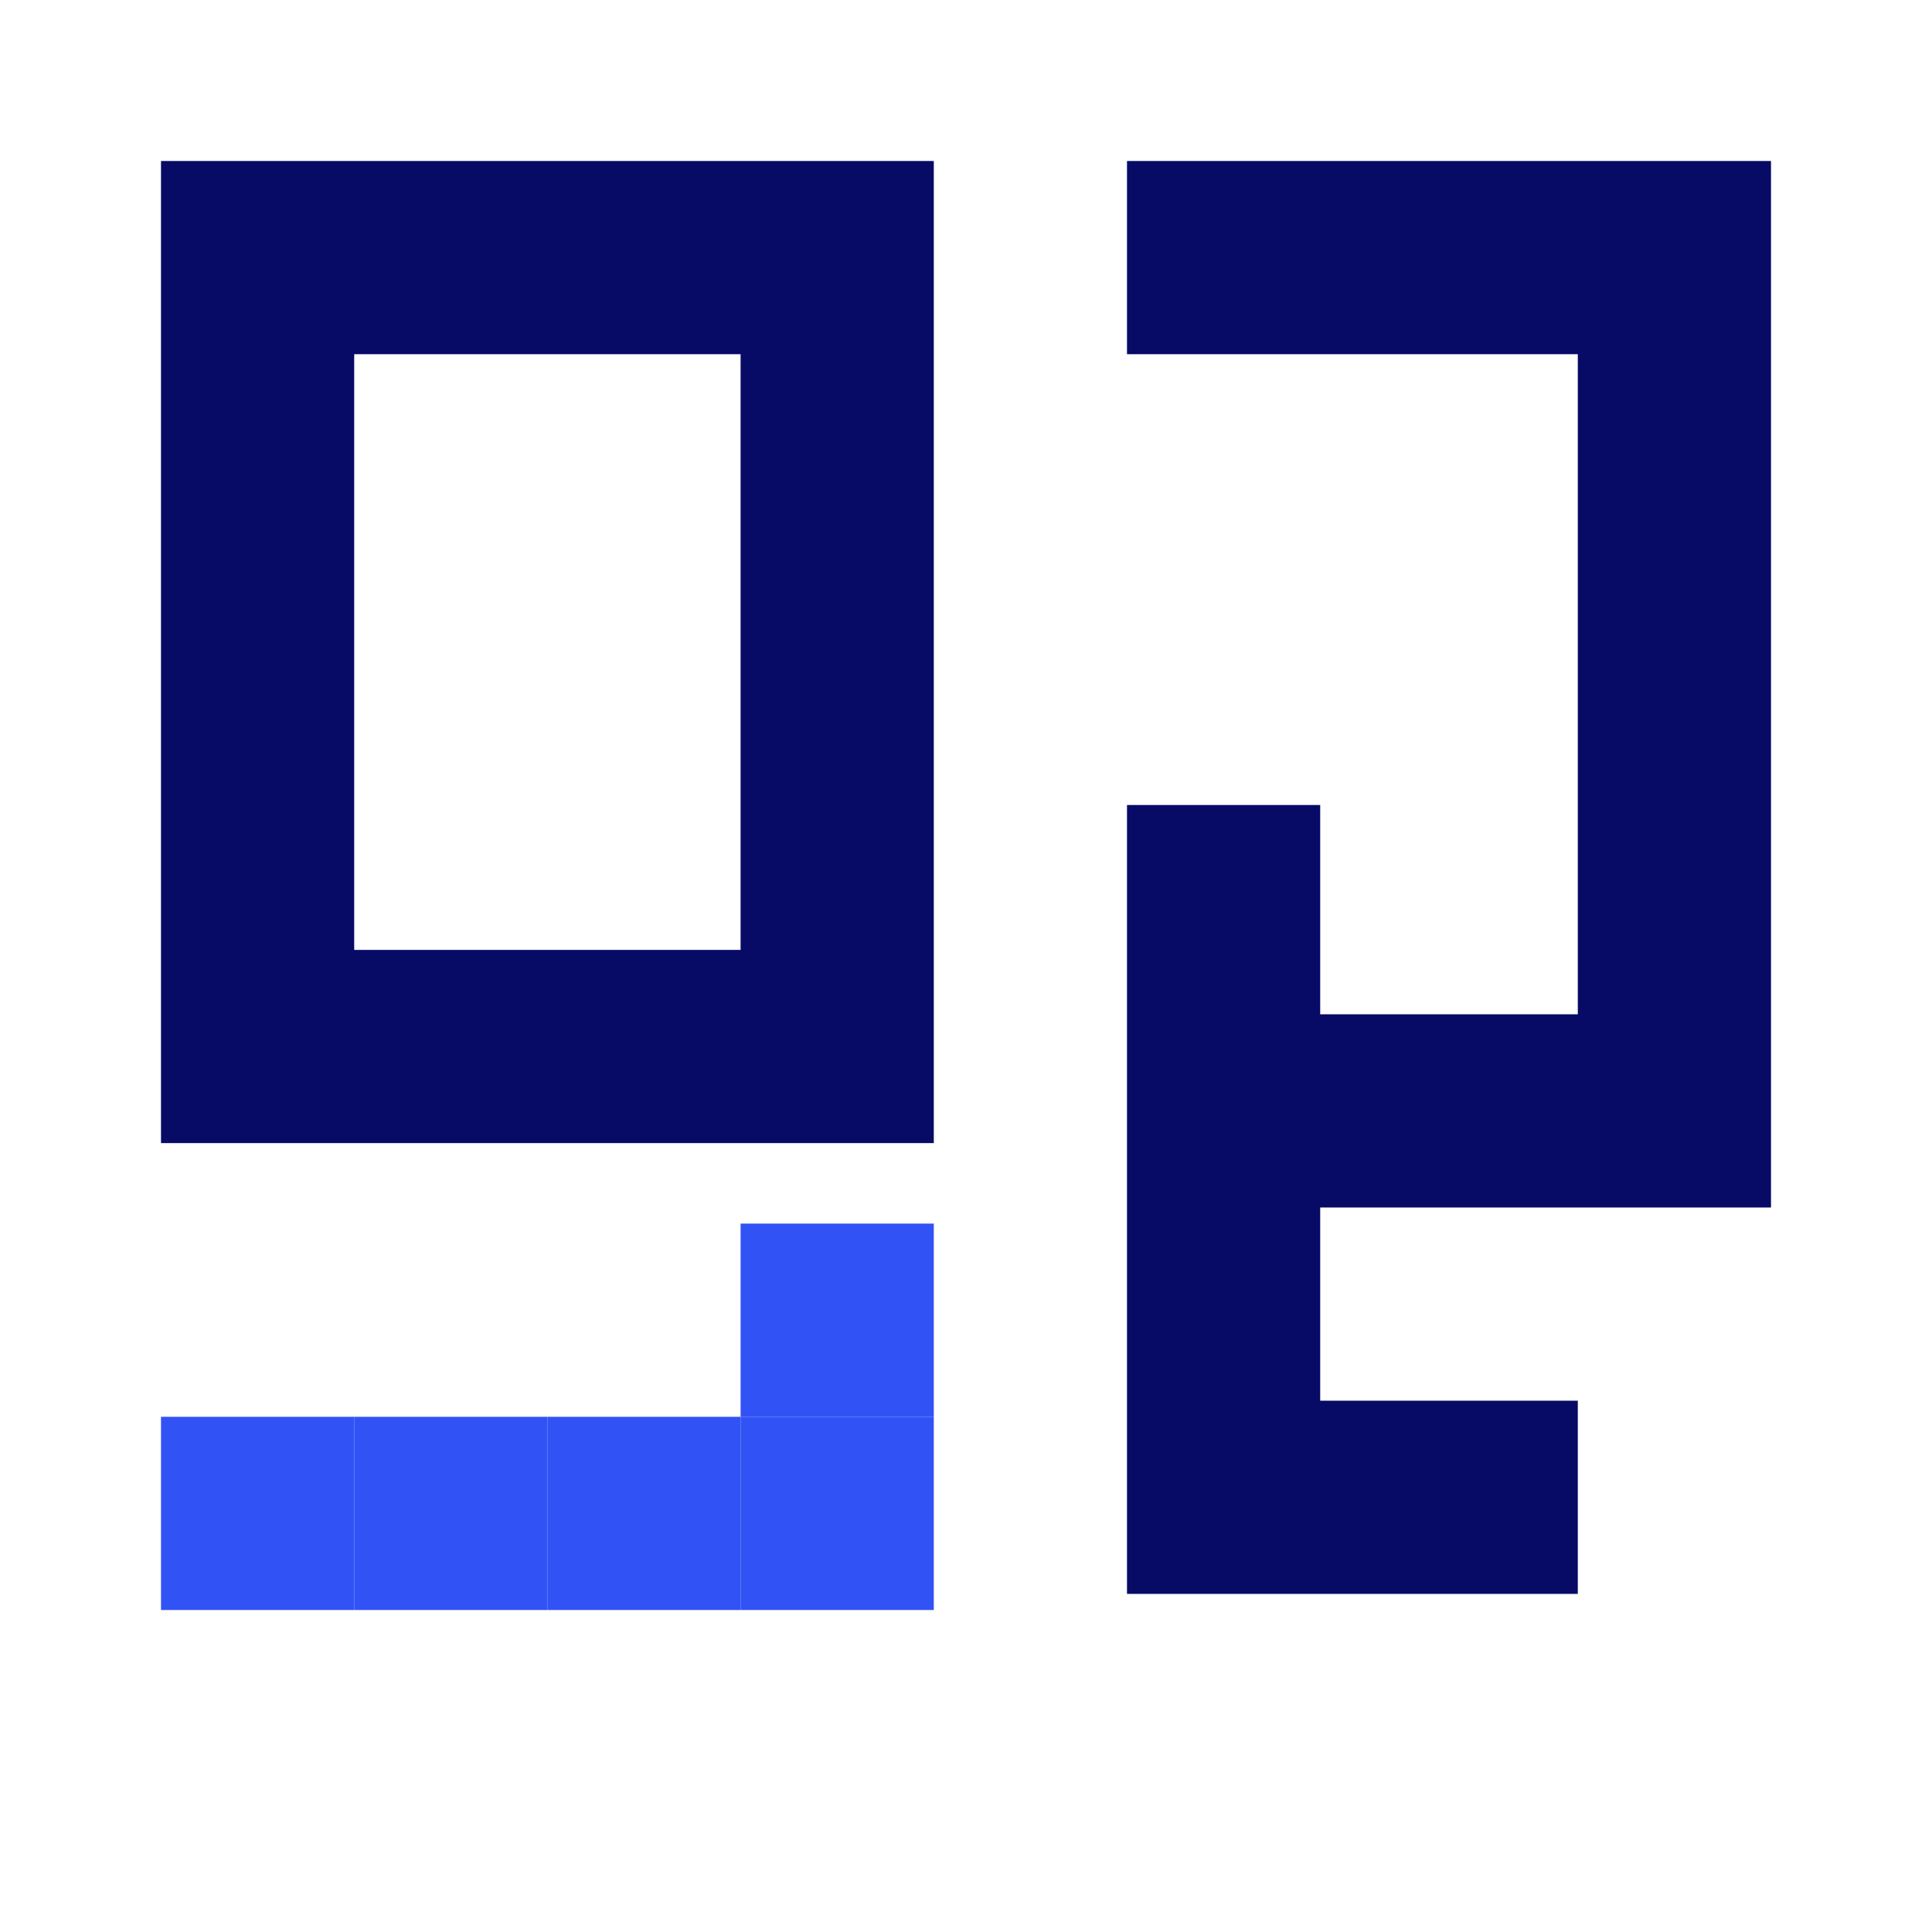
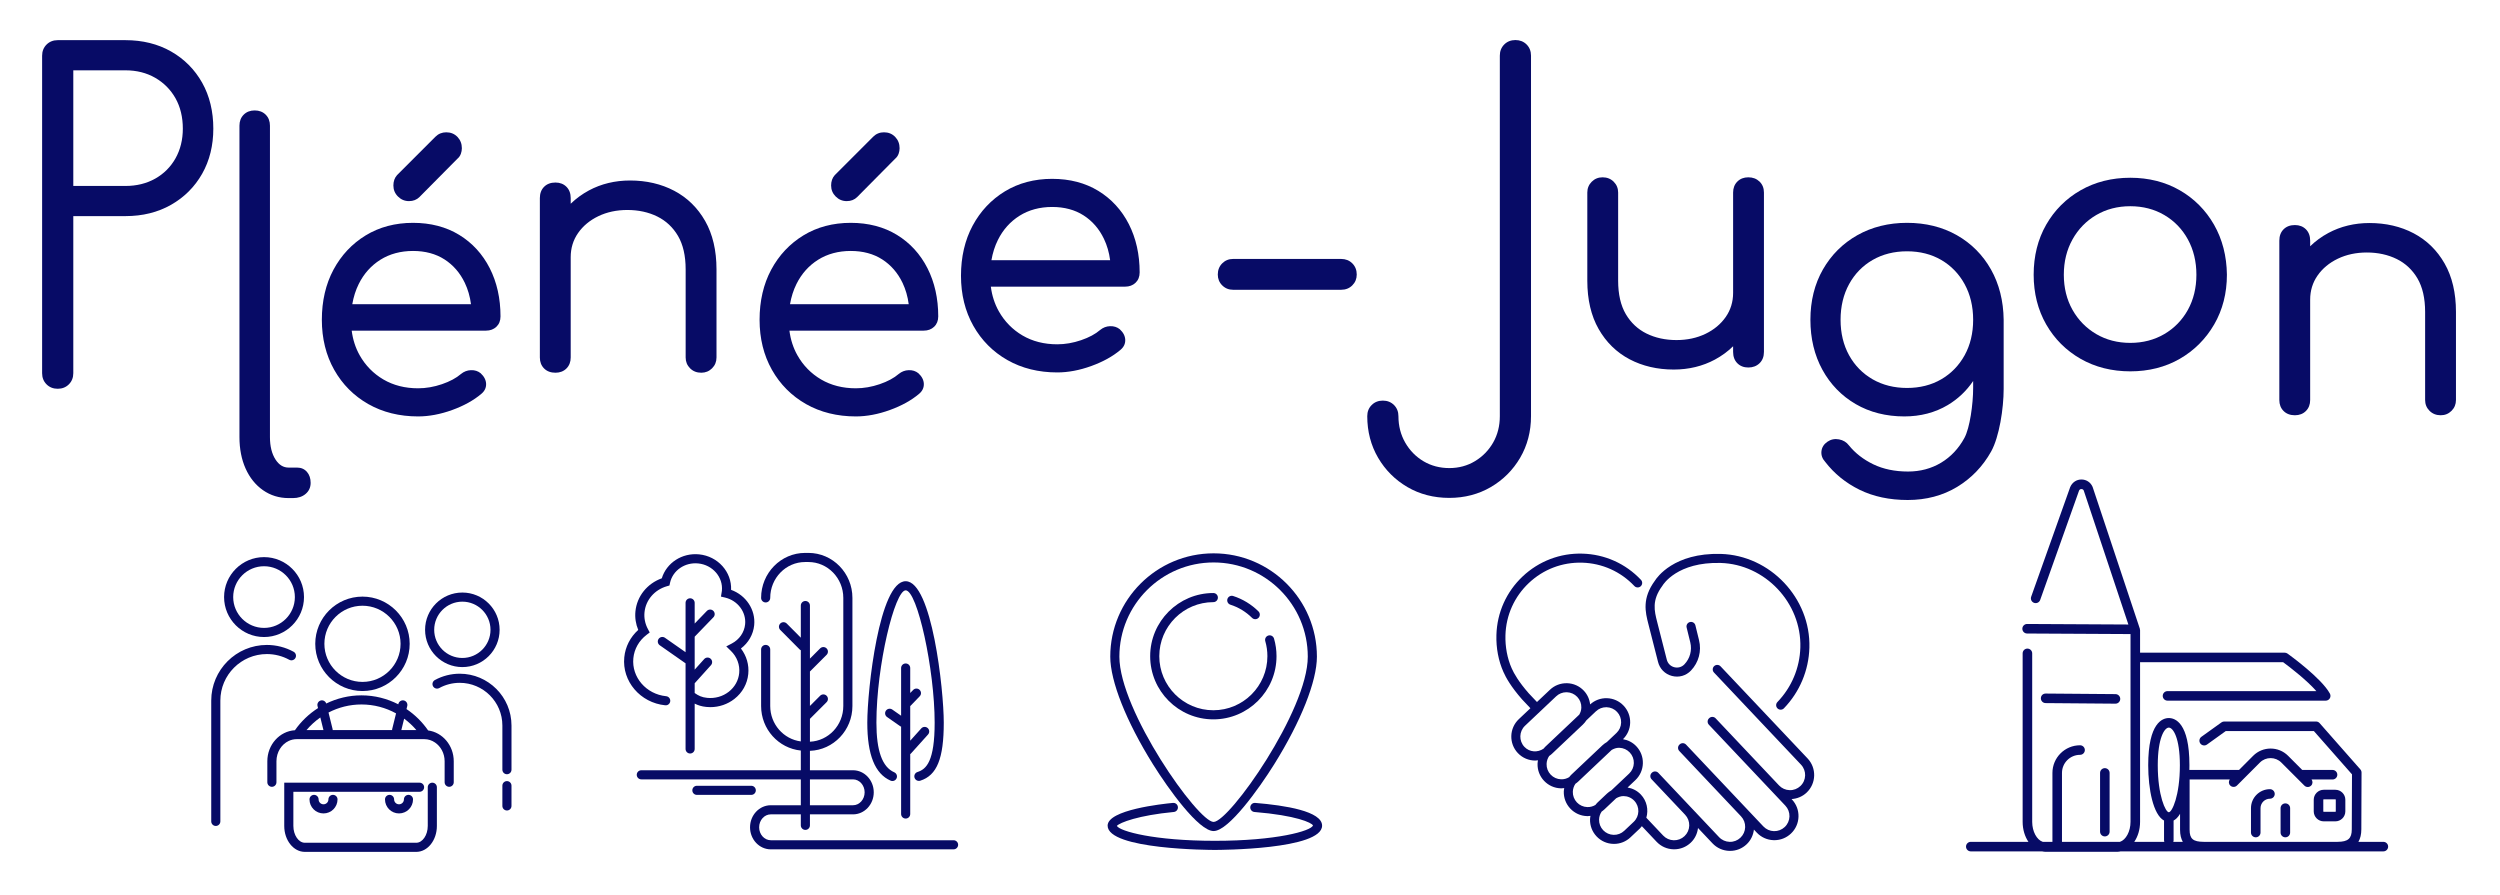
- <svg xmlns="http://www.w3.org/2000/svg" viewBox="0 0 120 120">
-   <g fill="#070B66">
-     <path d="M10 10h48v12H10zM10 22h12v49H10zM22 59h36v12H22zM46 22h12v37H46z" />
-     <path d="M70 10h40v12H70zM98 22h12v53H98zM70 63h28v12H70zM70 50h12v13H70zM70 75h12v24H70zM82 87h16v12H82z" />
-   </g>
-   <g fill="#3152F4">
-     <rect x="10" y="88" width="12" height="12" />
-     <rect x="22" y="88" width="12" height="12" />
-     <rect x="34" y="88" width="12" height="12" />
-     <rect x="46" y="88" width="12" height="12" />
-     <rect x="46" y="76" width="12" height="12" />
+ <svg xmlns="http://www.w3.org/2000/svg" version="1.1" viewBox="19 20 246 88" role="img" aria-label="Logo Plénée-Jugon">
+   <defs>
+     <clipPath id="clip_1">
+       <path transform="matrix(1,0,0,-1,0,127.559)" d="M0 127.559H283.465V0H0Z" />
+     </clipPath>
+   </defs>
+   <g clip-path="url(#clip_1)" fill="#070B66">
+     <path transform="matrix(1 0 0 -1 93.3734 97.7694)" d="M0 0C0 .248-.201 .449-.449 .449H-5.8C-6.048 .449-6.248 .248-6.248 0-6.248-.248-6.048-.448-5.8-.448H-.449C-.201-.448 0-.248 0 0" />
+     <path transform="matrix(1 0 0 -1 108.118 100.547)" d="m0 0c0.248 0 0.448 0.201 0.448 0.448v5.899c0.02 0.016 0.044 0.024 0.061 0.044l1.693 1.881c0.165 0.184 0.151 0.468-0.033 0.633-0.184 0.166-0.468 0.151-0.634-0.033l-1.087-1.208v3.401l0.934 0.967c0.172 0.178 0.167 0.462-0.011 0.634-0.177 0.172-0.462 0.168-0.634-0.011l-0.289-0.298v2.457c0 0.248-0.2 0.449-0.448 0.449s-0.449-0.201-0.449-0.449v-4.695l-0.869 0.609c-0.204 0.142-0.483 0.092-0.625-0.111s-0.092-0.482 0.11-0.624l1.311-0.917c0.022-0.016 0.049-0.012 0.073-0.023v-8.605c0-0.247 0.201-0.448 0.449-0.448" />
+     <path transform="matrix(1,0,0,-1,84.9523,88.9987)" d="m0 0c0.025 0.247-0.155 0.466-0.402 0.491-1.966 0.197-3.415 1.874-3.229 3.74 0.091 0.912 0.556 1.73 1.308 2.303l0.303 0.232-0.18 0.337c-0.275 0.513-0.39 1.084-0.333 1.649 0.12 1.203 0.982 2.208 2.198 2.56l0.256 0.074 0.057 0.261c0.268 1.22 1.456 2.04 2.774 1.91 1.419-0.142 2.464-1.35 2.33-2.694-4e-3 -0.035-0.01-0.069-0.016-0.103l-0.077-0.466 0.407-0.096c1.245-0.294 2.092-1.425 1.972-2.629-0.08-0.796-0.568-1.502-1.306-1.889l-0.55-0.288 0.447-0.432c0.606-0.585 0.907-1.386 0.826-2.196-0.073-0.723-0.437-1.375-1.027-1.835-0.596-0.464-1.35-0.676-2.12-0.601-0.537 0.054-0.856 0.212-1.234 0.478v0.959l1.604 1.782c0.165 0.184 0.15 0.468-0.034 0.633-0.184 0.166-0.467 0.151-0.633-0.033l-0.937-1.041v3.243l1.844 1.91c0.172 0.178 0.167 0.462-0.011 0.634-0.177 0.172-0.462 0.167-0.634-0.011l-1.199-1.241v2.037c0 0.248-0.2 0.449-0.448 0.449s-0.449-0.201-0.449-0.449v-4.855l-2.027 1.418c-0.204 0.142-0.483 0.093-0.625-0.11s-0.092-0.483 0.11-0.625l2.542-1.778v-8.427c0-0.248 0.201-0.448 0.449-0.448s0.448 0.2 0.448 0.448v4.463c0.323-0.163 0.679-0.282 1.144-0.328 0.134-0.014 0.267-0.02 0.399-0.02 0.861 0 1.688 0.28 2.363 0.806 0.785 0.612 1.271 1.483 1.367 2.453 0.091 0.901-0.17 1.791-0.722 2.512 0.737 0.555 1.214 1.38 1.305 2.293 0.152 1.521-0.807 2.951-2.273 3.477 0.077 1.761-1.299 3.308-3.146 3.493-1.679 0.167-3.207-0.833-3.672-2.356-1.439-0.515-2.447-1.767-2.595-3.252-0.062-0.622 0.033-1.248 0.276-1.828-0.785-0.708-1.269-1.651-1.373-2.694-0.235-2.358 1.573-4.476 4.032-4.722 0.251-0.026 0.466 0.156 0.491 0.402" />
+     <path transform="matrix(1 0 0 -1 98.6973 96.6901)" d="m0 0h4.236c0.632 0 1.147-0.571 1.147-1.274 0-0.701-0.513-1.272-1.143-1.272h-4.24zm14.134-5.989h-17.984c-0.633 0-1.147 0.571-1.147 1.273 0 0.703 0.514 1.274 1.147 1.274h2.953v-1.083c0-0.247 0.201-0.448 0.449-0.448 0.247 0 0.448 0.201 0.448 0.448v1.082h4.24c1.125 0 2.04 0.973 2.04 2.169 0 1.197-0.917 2.171-2.044 2.171h-4.236v1.911c2.318 0.083 4.181 2.023 4.181 4.411v10.638c0 2.441-1.943 4.427-4.331 4.427h-0.323c-2.388 0-4.331-1.986-4.331-4.427 0-0.247 0.201-0.448 0.449-0.448 0.247 0 0.448 0.201 0.448 0.448 0 1.947 1.54 3.53 3.434 3.53h0.323c1.894 0 3.434-1.583 3.434-3.53v-10.638c0-1.893-1.461-3.431-3.284-3.514v2.254l6e-3 3e-3 1.633 1.634c0.176 0.175 0.176 0.459 0 0.634-0.175 0.175-0.459 0.175-0.634 0l-1.005-1.005v3.391c2e-3 2e-3 4e-3 2e-3 6e-3 4e-3l1.633 1.634c0.176 0.175 0.176 0.459 0 0.634-0.175 0.175-0.459 0.175-0.634 0l-1.005-1.005v5.222c0 0.247-0.201 0.448-0.448 0.448-0.248 0-0.449-0.201-0.449-0.448v-3.164l-1.385 1.393c-0.175 0.176-0.459 0.177-0.635 2e-3 -0.175-0.175-0.176-0.458-1e-3 -0.634l1.921-1.932c0.029-0.03 0.065-0.047 0.1-0.067v-8.969c-1.692 0.218-3.01 1.689-3.01 3.485v5.565c0 0.248-0.201 0.448-0.448 0.448-0.248 0-0.449-0.2-0.449-0.448v-5.565c0-2.292 1.72-4.161 3.907-4.382v-1.94h-15.695c-0.248 0-0.449-0.201-0.449-0.448 0-0.248 0.201-0.449 0.449-0.449h15.695v-2.545h-2.953c-1.127 0-2.044-0.974-2.044-2.171s0.917-2.17 2.044-2.17h17.984c0.248 0 0.449 0.201 0.449 0.448 0 0.248-0.201 0.449-0.449 0.449" />
+     <path transform="matrix(1 0 0 -1 106.635 96.8154)" d="m0 0c0.059-0.025 0.12-0.038 0.179-0.038 0.173 0 0.338 0.101 0.411 0.27 0.1 0.227-4e-3 0.491-0.231 0.59-1.181 0.516-1.755 2.114-1.755 4.885 0 5.62 1.811 13.019 2.879 13.019 1.146 0 2.852-7.787 2.852-13.019 0-3.796-0.811-4.578-1.688-4.857-0.235-0.075-0.366-0.327-0.291-0.563s0.325-0.365 0.564-0.292c1.642 0.523 2.312 2.178 2.312 5.712 0 3.241-1.169 13.916-3.749 13.916-2.599 0-3.776-10.675-3.776-13.916 0-3.166 0.75-5.033 2.293-5.707" />
+     <path transform="matrix(1 0 0 -1 225.646 96.0556)" d="M0 0V-5.779C0-6.038 .211-6.248 .47-6.248 .729-6.248 .94-6.038 .94-5.779V0C.94 .26 .729 .47 .47 .47 .211 .47 0 .26 0 0" />
+     <path transform="matrix(1 0 0 -1 232.881 102.69)" d="m0 0v1.947c0.241 0.129 0.453 0.358 0.636 0.662v-1.568c0-0.51 0.107-0.893 0.27-1.188h-0.936c0.016 0.047 0.03 0.095 0.03 0.147m-1.557 7.392c0 2.697 0.667 3.702 1.088 3.702 0.42 0 1.088-1.005 1.088-3.702 0-3.006-0.772-4.627-1.088-4.627s-1.088 1.621-1.088 4.627m22.199-7.539h-2.456c0.187 0.327 0.288 0.731 0.288 1.226l0.021 5.591c1e-3 0.115-0.041 0.226-0.117 0.312l-4.009 4.553c-0.089 0.101-0.217 0.159-0.352 0.159h-9.032c-0.098 0-0.194-0.031-0.274-0.088l-1.974-1.417c-0.211-0.151-0.259-0.444-0.108-0.655s0.445-0.26 0.656-0.108l1.851 1.329h8.668l3.751-4.26-0.021-5.414c0-0.901-0.367-1.223-1.398-1.228h-13.165c-1.054 5e-3 -1.395 0.295-1.395 1.188v4.947h3.949c-0.124-0.183-0.114-0.43 0.049-0.592 0.184-0.184 0.481-0.183 0.664 0l2.258 2.262c0.58 0.58 1.523 0.58 2.103 0l2.271-2.271c0.092-0.092 0.212-0.138 0.333-0.138 0.12 0 0.24 0.046 0.332 0.138 0.165 0.165 0.173 0.417 0.042 0.601h2.064c0.259 0 0.47 0.21 0.47 0.47 0 0.259-0.211 0.469-0.47 0.469h-2.982l-1.395 1.396c-0.947 0.946-2.487 0.946-3.433-1e-3l-1.392-1.395h-4.887c4e-3 0.155 7e-3 0.311 7e-3 0.465 0 4.189-1.418 4.642-2.028 4.642s-2.028-0.453-2.028-4.642c0-2.358 0.492-4.871 1.557-5.444v-1.948c0-0.052 0.014-0.1 0.03-0.147h-2.958c0.352 0.52 0.57 1.203 0.57 1.97v15.704h14.081c0.773-0.566 2.37-1.82 3.265-2.843h-14.646c-0.259 0-0.47-0.21-0.47-0.469 0-0.26 0.211-0.47 0.47-0.47h15.566c0.166 0 0.319 0.087 0.404 0.229s0.088 0.318 0.01 0.464c-0.825 1.528-4.036 3.843-4.173 3.94-0.08 0.058-0.176 0.088-0.274 0.088h-14.233v2.214c0 0.026-0.011 0.049-0.015 0.074s-1e-3 0.05-9e-3 0.074l-4.64 13.931c-5e-3 0.015-0.011 0.029-0.018 0.043-0.194 0.436-0.611 0.706-1.088 0.706s-0.895-0.27-1.103-0.74l-3.843-10.798c-0.087-0.245 0.041-0.514 0.285-0.6 0.246-0.088 0.514 0.04 0.601 0.285l3.828 10.764c0.061 0.135 0.183 0.15 0.232 0.15 0.047 0 0.16-0.014 0.223-0.134l4.396-13.197-9.96 0.053h-3e-3c-0.259 0-0.469-0.209-0.47-0.467-1e-3 -0.259 0.208-0.471 0.467-0.472l10.177-0.055v-18.474c0-0.953-0.455-1.778-1.04-1.97h-5.704v6.782c0 0.981 0.798 1.78 1.78 1.78 0.259 0 0.47 0.211 0.47 0.47 0 0.26-0.211 0.47-0.47 0.47-1.5 0-2.72-1.22-2.72-2.72v-6.782h-0.952c-0.585 0.192-1.039 1.017-1.039 1.97v16.576c0 0.26-0.211 0.47-0.47 0.47s-0.47-0.21-0.47-0.47v-16.576c0-0.767 0.218-1.45 0.569-1.97h-5.671c-0.259 0-0.47-0.21-0.47-0.469 0-0.26 0.211-0.47 0.47-0.47h7.013c0.108-0.02 0.215-0.042 0.327-0.042h7.078c0.113 0 0.22 0.022 0.327 0.042h8.148c0.017 0 0.041-1e-3 0.056-1e-3h13.122c5e-3 0 9e-3 1e-3 0.014 1e-3h4.512c0.259 0 0.47 0.21 0.47 0.47 0 0.259-0.211 0.469-0.47 0.469" />
+     <path transform="matrix(1 0 0 -1 240.496 99.522)" d="m0 0v-2.4c0-0.26 0.211-0.47 0.47-0.47s0.47 0.21 0.47 0.47v2.4c0 0.512 0.416 0.929 0.928 0.929 0.259 0 0.47 0.21 0.47 0.469 0 0.26-0.211 0.47-0.47 0.47-1.03 0-1.868-0.838-1.868-1.868" />
+     <path transform="matrix(1 0 0 -1 243.409 99.522)" d="M0 0V-2.4C0-2.66 .211-2.87 .47-2.87 .729-2.87 .94-2.66 .94-2.4V0C.94 .26 .729 .47 .47 .47 .211 .47 0 .26 0 0" />
+     <path transform="matrix(1 0 0 -1 248.841 99.8378)" d="M0 0C0-.024-.019-.044-.043-.044H-1.185C-1.209-.044-1.229-.024-1.229 0V1.142C-1.229 1.166-1.209 1.186-1.185 1.186H-.043C-.019 1.186 0 1.166 0 1.142ZM-1.185 2.125C-1.727 2.125-2.169 1.684-2.169 1.142V0C-2.169-.542-1.727-.983-1.185-.983H-.043C.499-.983 .94-.542 .94 0V1.142C.94 1.684 .499 2.125-.043 2.125Z" />
+     <path transform="matrix(1,0,0,-1,227.162,89.2413)" d="M0 0C.258 0 .468 .208 .47 .466 .472 .725 .263 .938 .004 .94L-6.866 .996C-7.144 .995-7.338 .79-7.34 .53-7.342 .271-7.133 .058-6.874 .057L-.004 0Z" />
+     <path transform="matrix(1 0 0 -1 36.2695 35.5806)" d="m0 0c-0.477-0.848-1.148-1.519-1.997-1.997-0.851-0.478-1.833-0.72-2.922-0.72h-5.138v11.378h5.138c1.088 0 2.07-0.247 2.92-0.736 0.849-0.489 1.522-1.167 1.999-2.014 0.478-0.851 0.721-1.857 0.721-2.989 0-1.089-0.243-2.072-0.721-2.922m-0.433 10.514c-1.298 0.74-2.807 1.115-4.486 1.115h-6.672c-0.441 0-0.81-0.147-1.099-0.435-0.289-0.289-0.435-0.658-0.435-1.099v-31.235c0-0.441 0.146-0.811 0.435-1.098 0.288-0.289 0.658-0.436 1.099-0.436 0.44 0 0.81 0.147 1.098 0.436 0.289 0.288 0.436 0.658 0.436 1.098v15.455h5.138c1.68 0 3.189 0.375 4.486 1.115 1.299 0.74 2.327 1.768 3.057 3.057 0.728 1.286 1.097 2.778 1.097 4.435 0 1.701-0.369 3.221-1.097 4.518-0.73 1.299-1.758 2.334-3.057 3.074" />
+     <path transform="matrix(1,0,0,-1,48.233,66.0103)" d="m0 0h-0.834c-0.521 0-0.943 0.26-1.289 0.794-0.363 0.56-0.547 1.303-0.547 2.209v30.641c0 0.44-0.141 0.804-0.418 1.082-0.278 0.277-0.642 0.418-1.083 0.418-0.44 0-0.804-0.141-1.082-0.418-0.277-0.278-0.418-0.642-0.418-1.082v-30.641c0-1.162 0.203-2.204 0.604-3.097 0.405-0.903 0.982-1.62 1.715-2.131 0.737-0.515 1.584-0.776 2.518-0.776h0.434c0.499 0 0.913 0.136 1.233 0.405 0.333 0.279 0.501 0.647 0.501 1.095 0 0.434-0.12 0.794-0.357 1.07-0.245 0.286-0.574 0.431-0.977 0.431" />
+     <path transform="matrix(1 0 0 -1 53.6647 49.9343)" d="m0 0c0.123 0.717 0.335 1.383 0.632 1.983 0.501 1.013 1.219 1.817 2.134 2.392 0.914 0.574 1.995 0.865 3.213 0.865 1.193 0 2.234-0.279 3.093-0.831 0.86-0.552 1.533-1.328 2.001-2.307 0.305-0.638 0.51-1.344 0.608-2.102zm10.521 6.822c-1.288 0.786-2.816 1.185-4.542 1.185-1.749 0-3.316-0.415-4.659-1.235-1.342-0.818-2.408-1.954-3.17-3.375-0.76-1.418-1.145-3.076-1.145-4.931 0-1.834 0.408-3.489 1.214-4.919 0.806-1.432 1.936-2.567 3.357-3.374 1.418-0.806 3.068-1.215 4.903-1.215 1.069 0 2.196 0.213 3.349 0.631 1.155 0.419 2.122 0.955 2.872 1.592 0.324 0.269 0.481 0.601 0.468 0.988-0.015 0.375-0.192 0.721-0.538 1.04-0.267 0.213-0.576 0.315-0.955 0.301-0.362-0.013-0.689-0.137-0.977-0.373-0.465-0.401-1.095-0.74-1.876-1.007-0.783-0.268-1.571-0.404-2.343-0.404-1.287 0-2.437 0.292-3.419 0.868-0.983 0.577-1.768 1.379-2.334 2.383-0.406 0.719-0.669 1.533-0.784 2.422h13.21c0.415 0 0.761 0.128 1.028 0.381 0.269 0.256 0.405 0.599 0.405 1.02 0 1.763-0.356 3.359-1.059 4.743-0.707 1.389-1.718 2.493-3.005 3.279" />
+     <path transform="matrix(1 0 0 -1 59.2432 39.7898)" d="M0 0C.418 0 .765 .135 1.032 .402L4.752 4.157C4.918 4.295 5.037 4.463 5.107 4.659 5.171 4.84 5.204 5.023 5.204 5.204 5.204 5.641 5.058 6.015 4.772 6.316 4.482 6.618 4.111 6.771 3.67 6.771 3.252 6.771 2.893 6.625 2.604 6.336L-1.175 2.557C-1.413 2.291-1.534 1.947-1.534 1.534-1.534 1.114-1.382 .75-1.082 .452-.783 .152-.419 0 0 0" />
+     <path transform="matrix(1 0 0 -1 85.3421 38.772)" d="m0 0c-1.275 0.671-2.737 1.011-4.346 1.011-1.478 0-2.84-0.329-4.047-0.978-0.664-0.358-1.265-0.796-1.792-1.308v0.552c0 0.462-0.141 0.838-0.419 1.115-0.278 0.278-0.642 0.419-1.082 0.419-0.462 0-0.838-0.141-1.115-0.419-0.278-0.277-0.419-0.653-0.419-1.115v-15.681c0-0.44 0.141-0.804 0.419-1.082 0.277-0.277 0.653-0.418 1.115-0.418 0.44 0 0.804 0.141 1.082 0.418 0.278 0.278 0.419 0.642 0.419 1.082v9.876c0 0.882 0.244 1.679 0.725 2.369 0.485 0.697 1.157 1.255 1.995 1.658 0.843 0.406 1.803 0.611 2.852 0.611 1.093 0 2.086-0.216 2.95-0.643 0.855-0.423 1.54-1.065 2.037-1.911 0.499-0.85 0.752-1.955 0.752-3.285v-8.675c0-0.418 0.147-0.777 0.436-1.065 0.288-0.289 0.658-0.435 1.099-0.435 0.418 0 0.776 0.146 1.065 0.435s0.435 0.647 0.435 1.065v8.675c0 1.855-0.375 3.454-1.115 4.753-0.741 1.3-1.766 2.302-3.046 2.976" />
+     <path transform="matrix(1 0 0 -1 102.316 39.7898)" d="M0 0C.418 0 .765 .135 1.032 .402L4.752 4.157C4.918 4.295 5.037 4.463 5.107 4.659 5.171 4.84 5.204 5.023 5.204 5.204 5.204 5.641 5.058 6.015 4.772 6.316 4.482 6.618 4.111 6.771 3.67 6.771 3.251 6.771 2.893 6.625 2.604 6.336L-1.174 2.557C-1.413 2.292-1.534 1.948-1.534 1.534-1.534 1.115-1.382 .751-1.082 .452-.783 .152-.419 0 0 0" />
+     <path transform="matrix(1 0 0 -1 96.7371 49.9343)" d="m0 0c0.123 0.717 0.335 1.383 0.632 1.983 0.501 1.013 1.219 1.817 2.134 2.392 0.914 0.574 1.995 0.865 3.213 0.865 1.193 0 2.234-0.279 3.093-0.831 0.86-0.552 1.533-1.328 2.001-2.307 0.305-0.638 0.51-1.344 0.608-2.102zm10.521 6.822c-1.288 0.786-2.816 1.185-4.542 1.185-1.749 0-3.316-0.415-4.659-1.235-1.343-0.819-2.409-1.954-3.17-3.375-0.76-1.418-1.145-3.076-1.145-4.931 0-1.834 0.408-3.489 1.214-4.919 0.807-1.432 1.937-2.567 3.357-3.374 1.418-0.806 3.068-1.215 4.903-1.215 1.069 0 2.196 0.213 3.348 0.631 1.156 0.419 2.123 0.955 2.873 1.592 0.324 0.269 0.481 0.601 0.468 0.988-0.014 0.374-0.191 0.721-0.538 1.04-0.267 0.213-0.577 0.315-0.955 0.301-0.362-0.013-0.689-0.137-0.977-0.373-0.465-0.401-1.095-0.74-1.876-1.007-0.783-0.268-1.571-0.404-2.343-0.404-1.287 0-2.437 0.292-3.419 0.868-0.983 0.577-1.768 1.379-2.334 2.383-0.406 0.721-0.67 1.535-0.784 2.422h13.21c0.416 0 0.762 0.128 1.028 0.381 0.269 0.257 0.406 0.6 0.406 1.02 0 1.762-0.357 3.358-1.06 4.743-0.707 1.389-1.718 2.493-3.005 3.279" />
+     <path transform="matrix(1 0 0 -1 116.556 45.6054)" d="m0 0c0.123 0.717 0.335 1.382 0.632 1.983 0.501 1.013 1.219 1.817 2.134 2.392 0.913 0.574 1.994 0.865 3.213 0.865 1.193 0 2.235-0.28 3.093-0.831 0.86-0.552 1.533-1.328 2.001-2.307 0.305-0.638 0.51-1.344 0.608-2.102zm10.52 6.822c-1.287 0.786-2.815 1.185-4.541 1.185-1.749 0-3.316-0.415-4.659-1.235-1.343-0.819-2.409-1.955-3.17-3.375-0.76-1.418-1.145-3.076-1.145-4.931 0-1.834 0.408-3.489 1.214-4.919 0.807-1.432 1.937-2.568 3.357-3.374 1.418-0.806 3.068-1.215 4.903-1.215 1.069 0 2.196 0.213 3.348 0.631 1.156 0.419 2.123 0.955 2.873 1.592 0.324 0.269 0.481 0.601 0.468 0.988-0.015 0.375-0.192 0.721-0.538 1.04-0.267 0.213-0.582 0.312-0.955 0.301-0.363-0.013-0.69-0.137-0.977-0.373-0.464-0.401-1.095-0.74-1.876-1.007-0.783-0.268-1.572-0.404-2.343-0.404-1.287 0-2.437 0.292-3.419 0.868-0.983 0.577-1.768 1.379-2.334 2.383-0.406 0.721-0.67 1.535-0.784 2.422h13.21c0.416 0 0.762 0.128 1.028 0.381 0.269 0.256 0.406 0.599 0.406 1.02 0 1.762-0.357 3.358-1.06 4.743-0.706 1.389-1.718 2.492-3.006 3.279" />
+     <path transform="matrix(1 0 0 -1 150.969 45.4801)" d="M0 0H-10.638C-11.057 0-11.415-.147-11.703-.435-11.992-.724-12.138-1.093-12.138-1.534-12.138-1.953-11.992-2.312-11.704-2.599-11.415-2.888-11.057-3.034-10.638-3.034H0C.44-3.034 .81-2.888 1.099-2.599 1.388-2.311 1.534-1.952 1.534-1.534 1.534-1.094 1.388-.725 1.099-.435 .809-.146 .44 0 0 0" />
+     <path transform="matrix(1 0 0 -1 168.117 23.9409)" d="m0 0c-0.44 0-0.809-0.147-1.098-0.435-0.289-0.289-0.436-0.658-0.436-1.099v-35.479c0-0.954-0.219-1.825-0.653-2.587s-1.035-1.379-1.787-1.834c-0.748-0.454-1.6-0.684-2.532-0.684s-1.785 0.225-2.534 0.668c-0.751 0.444-1.357 1.062-1.802 1.835-0.444 0.771-0.669 1.647-0.669 2.602 0 0.44-0.147 0.81-0.436 1.099-0.288 0.289-0.658 0.435-1.098 0.435-0.441 0-0.811-0.146-1.099-0.435-0.289-0.288-0.435-0.658-0.435-1.099 0-1.503 0.359-2.879 1.066-4.087 0.707-1.209 1.678-2.18 2.886-2.886 1.209-0.707 2.595-1.066 4.121-1.066 1.503 0 2.878 0.359 4.088 1.066 1.208 0.706 2.179 1.677 2.886 2.886 0.707 1.21 1.066 2.585 1.066 4.087v35.479c0 0.44-0.146 0.809-0.435 1.099-0.29 0.289-0.659 0.435-1.099 0.435" />
+     <path transform="matrix(1 0 0 -1 191.038 37.4475)" d="m0 0c-0.441 0-0.805-0.141-1.082-0.418-0.278-0.278-0.418-0.642-0.418-1.083v-9.875c0-0.881-0.245-1.678-0.727-2.369-0.486-0.698-1.157-1.256-1.994-1.659-0.843-0.405-1.803-0.611-2.852-0.611-1.094 0-2.086 0.217-2.95 0.643-0.855 0.423-1.541 1.066-2.038 1.912-0.499 0.849-0.752 1.954-0.752 3.285v8.674c0 0.418-0.146 0.776-0.435 1.066-0.289 0.289-0.658 0.435-1.098 0.435-0.419 0-0.777-0.146-1.066-0.435s-0.435-0.648-0.435-1.066v-8.674c0-1.857 0.375-3.456 1.115-4.753 0.741-1.301 1.767-2.303 3.046-2.977 1.273-0.67 2.735-1.011 4.346-1.011 1.478 0 2.839 0.33 4.047 0.979 0.667 0.359 1.267 0.799 1.793 1.313v-0.557c0-0.463 0.14-0.838 0.418-1.116 0.277-0.278 0.641-0.418 1.082-0.418 0.438 0 0.806 0.139 1.095 0.414 0.291 0.279 0.439 0.655 0.439 1.12v15.68c0 0.443-0.148 0.808-0.439 1.087-0.289 0.275-0.657 0.414-1.095 0.414" />
+     <path transform="matrix(1 0 0 -1 212.32 54.9589)" d="m0 0c-0.555-1.004-1.329-1.799-2.299-2.364-0.971-0.565-2.104-0.852-3.369-0.852-1.266 0-2.405 0.287-3.388 0.853-0.981 0.565-1.76 1.36-2.314 2.363-0.556 1.005-0.838 2.179-0.838 3.491s0.282 2.492 0.838 3.508c0.555 1.013 1.334 1.814 2.315 2.379 0.982 0.566 2.122 0.853 3.387 0.853 1.264 0 2.397-0.287 3.369-0.853 0.97-0.565 1.743-1.365 2.299-2.379 0.556-1.017 0.838-2.197 0.838-3.508s-0.282-2.485-0.838-3.491m-0.766 11.817c-1.42 0.806-3.069 1.215-4.902 1.215-1.812 0-3.455-0.409-4.886-1.214-1.432-0.808-2.572-1.943-3.39-3.374-0.818-1.43-1.232-3.096-1.232-4.953 0-1.833 0.397-3.487 1.18-4.916 0.784-1.433 1.886-2.569 3.273-3.376 1.385-0.807 2.996-1.216 4.788-1.216 1.592 0 3.03 0.376 4.273 1.117 1.004 0.599 1.843 1.394 2.5 2.368v-0.683c0-1.601-0.327-3.933-0.856-4.911-0.567-1.048-1.341-1.871-2.3-2.447-0.96-0.575-2.053-0.867-3.25-0.867-1.293 0-2.443 0.239-3.419 0.711-0.977 0.472-1.786 1.102-2.401 1.865-0.235 0.314-0.564 0.512-0.977 0.589-0.418 0.079-0.803-2e-3 -1.143-0.237-0.345-0.239-0.542-0.553-0.582-0.934-0.041-0.379 0.085-0.732 0.363-1.034 0.885-1.157 2.024-2.084 3.385-2.753 1.362-0.669 2.956-1.008 4.74-1.008 1.814 0 3.449 0.432 4.859 1.285 1.408 0.852 2.536 2.026 3.352 3.489 0.799 1.432 1.231 4.238 1.231 6.152v6.809c-0.023 1.854-0.443 3.519-1.248 4.949-0.807 1.431-1.937 2.567-3.358 3.374" />
+     <path transform="matrix(1 0 0 -1 234.288 50.4901)" d="m0 0c-0.555-1.003-1.334-1.804-2.316-2.381-0.982-0.576-2.11-0.869-3.352-0.869-1.243 0-2.371 0.293-3.352 0.869-0.984 0.577-1.769 1.379-2.334 2.383-0.567 1.004-0.854 2.167-0.854 3.455 0 1.289 0.287 2.457 0.854 3.473 0.566 1.016 1.351 1.823 2.334 2.399 0.981 0.577 2.109 0.869 3.352 0.869 1.242 0 2.37-0.292 3.352-0.869 0.981-0.576 1.76-1.382 2.316-2.397 0.556-1.017 0.838-2.186 0.838-3.475 0-1.288-0.282-2.451-0.838-3.457m-0.797 11.766c-1.42 0.818-3.059 1.233-4.871 1.233-1.813 0-3.457-0.415-4.887-1.232-1.431-0.818-2.572-1.959-3.39-3.39-0.817-1.43-1.231-3.085-1.231-4.92 0-1.812 0.414-3.456 1.231-4.886 0.818-1.431 1.958-2.571 3.39-3.39 1.43-0.817 3.074-1.231 4.887-1.231 1.812 0 3.451 0.414 4.871 1.232 1.418 0.817 2.558 1.957 3.387 3.388s1.25 3.075 1.25 4.89c-0.023 1.833-0.449 3.488-1.266 4.917-0.818 1.431-1.952 2.572-3.371 3.389" />
+     <path transform="matrix(1 0 0 -1 259.552 45.9328)" d="m0 0c-0.742 1.301-1.767 2.302-3.046 2.976-1.275 0.671-2.737 1.011-4.346 1.011-1.478 0-2.84-0.329-4.047-0.978-0.664-0.357-1.266-0.796-1.793-1.308v0.552c0 0.463-0.141 0.838-0.418 1.116-0.278 0.277-0.642 0.418-1.083 0.418-0.462 0-0.837-0.141-1.115-0.418-0.277-0.278-0.418-0.653-0.418-1.116v-15.681c0-0.44 0.141-0.804 0.418-1.081 0.278-0.278 0.653-0.419 1.115-0.419 0.441 0 0.805 0.141 1.083 0.419 0.277 0.277 0.418 0.641 0.418 1.081v9.876c0 0.882 0.244 1.679 0.726 2.37 0.485 0.697 1.156 1.254 1.995 1.658 0.843 0.405 1.803 0.611 2.852 0.611 1.092 0 2.085-0.217 2.95-0.644 0.855-0.422 1.541-1.065 2.037-1.91 0.499-0.851 0.752-1.956 0.752-3.286v-8.675c0-0.419 0.147-0.777 0.436-1.065 0.288-0.288 0.657-0.435 1.098-0.435 0.419 0 0.777 0.147 1.065 0.435 0.289 0.288 0.436 0.647 0.436 1.065v8.675c0 1.856-0.375 3.455-1.115 4.753" />
+     <path transform="matrix(1 0 0 -1 48.0699 84.7432)" d="m0 0c0.119 0.217 0.039 0.49-0.177 0.609-0.802 0.44-1.712 0.672-2.631 0.672-3.02 0-5.476-2.457-5.476-5.476v-11.887c0-0.248 0.2-0.449 0.448-0.449s0.449 0.201 0.449 0.449v11.887c0 2.525 2.054 4.579 4.579 4.579 0.769 0 1.529-0.194 2.199-0.562 0.218-0.119 0.49-0.039 0.609 0.178" />
+     <path transform="matrix(1,0,0,-1,44.9815,81.7863)" d="m0 0c-1.673 0-3.035 1.361-3.035 3.034 0 1.674 1.362 3.035 3.035 3.035s3.034-1.361 3.034-3.035c0-1.673-1.361-3.034-3.034-3.034m0 6.966c-2.168 0-3.932-1.764-3.932-3.932 0-2.167 1.764-3.931 3.932-3.931s3.932 1.764 3.932 3.931c0 2.168-1.764 3.932-3.932 3.932" />
+     <path transform="matrix(1 0 0 -1 64.2357 86.2929)" d="m0 0c-0.855 0-1.701-0.216-2.447-0.625-0.217-0.119-0.297-0.392-0.178-0.609s0.392-0.297 0.609-0.178c0.614 0.337 1.311 0.515 2.016 0.515 2.315 0 4.198-1.883 4.198-4.198v-4.349c0-0.248 0.201-0.448 0.449-0.448s0.448 0.2 0.448 0.448v4.349c0 2.809-2.286 5.095-5.095 5.095" />
+     <path transform="matrix(1 0 0 -1 64.4951 79.2031)" d="m0 0c1.528 0 2.77-1.243 2.77-2.77 0-1.528-1.242-2.771-2.77-2.771s-2.77 1.243-2.77 2.771c0 1.527 1.242 2.77 2.77 2.77m0-6.438c2.022 0 3.667 1.645 3.667 3.668 0 2.022-1.645 3.667-3.667 3.667s-3.667-1.645-3.667-3.667c0-2.023 1.645-3.668 3.667-3.668" />
+     <path transform="matrix(1,0,0,-1,54.6675,79.6035)" d="m0 0c2.067 0 3.748-1.681 3.748-3.748s-1.681-3.749-3.748-3.749-3.748 1.682-3.748 3.749 1.681 3.748 3.748 3.748m0-8.394c2.561 0 4.645 2.084 4.645 4.646 0 2.561-2.084 4.645-4.645 4.645s-4.646-2.084-4.646-4.645c0-2.562 2.085-4.646 4.646-4.646" />
+     <path transform="matrix(1,0,0,-1,68.8826,96.86)" d="M0 0C-.248 0-.449-.201-.449-.448V-2.444C-.449-2.692-.248-2.893 0-2.893 .248-2.893 .448-2.692 .448-2.444V-.448C.448-.201 .248 0 0 0" />
+     <path transform="matrix(1,0,0,-1,58.7675,90.7149)" d="m0 0c0.442-0.328 0.847-0.702 1.202-1.121h-1.478m-0.906 0.073c-6e-3 -0.025-1e-3 -0.049-3e-3 -0.073h-5.847c-2e-3 0.024 3e-3 0.048-3e-3 0.073l-0.407 1.65c0.973 0.503 2.073 0.793 3.241 0.793 1.234 0 2.394-0.319 3.405-0.877zm-8.422-0.073c0.397 0.469 0.854 0.885 1.358 1.238l0.305-1.238zm11.964-0.039c-0.571 0.826-1.293 1.541-2.128 2.102l0.075 0.304c0.059 0.24-0.088 0.483-0.328 0.543-0.239 0.058-0.483-0.089-0.543-0.329l-0.012-0.049c-1.089 0.559-2.319 0.881-3.625 0.881-1.243 0-2.416-0.295-3.465-0.804-0.072 0.222-0.301 0.357-0.53 0.301-0.24-0.06-0.387-0.303-0.328-0.543l0.051-0.207c-0.894-0.57-1.668-1.31-2.273-2.178-1.511-0.095-2.716-1.421-2.716-3.053v-2.067c0-0.247 0.201-0.448 0.449-0.448 0.247 0 0.448 0.201 0.448 0.448v2.067c0 0.894 0.497 1.663 1.203 1.996 0.241 0.114 0.505 0.178 0.783 0.178h12.577c0.38 0 0.732-0.124 1.035-0.327 0.568-0.383 0.951-1.064 0.951-1.847v-2.067c0-0.247 0.201-0.448 0.449-0.448s0.448 0.201 0.448 0.448v2.067c0 1.561-1.103 2.84-2.521 3.032" />
+     <path transform="matrix(1 0 0 -1 61.5398 97.0155)" d="M0 0C-.248 0-.448-.201-.448-.448V-4.26C-.448-5.156-.966-5.912-1.578-5.912H-12.544C-13.156-5.912-13.673-5.156-13.673-4.26V-.897H-1.255C-1.007-.897-.806-.696-.806-.448-.806-.201-1.007 0-1.255 0H-14.57V-4.26C-14.57-5.666-13.661-6.809-12.544-6.809H-1.578C-.46-6.809 .449-5.666 .449-4.26V-.448C.449-.201 .248 0 0 0" />
+     <path transform="matrix(1,0,0,-1,51.3159,98.6614)" d="M0 0C0-.266-.216-.482-.483-.482-.749-.482-.965-.266-.965 0-.965 .248-1.166 .448-1.413 .448-1.661 .448-1.862 .248-1.862 0-1.862-.761-1.243-1.38-.483-1.38 .278-1.38 .897-.761 .897 0 .897 .248 .696 .448 .448 .448 .201 .448 0 .248 0 0" />
+     <path transform="matrix(1,0,0,-1,58.7453,98.6614)" d="M0 0C0-.266-.216-.482-.482-.482-.749-.482-.965-.266-.965 0-.965 .248-1.166 .448-1.413 .448-1.661 .448-1.862 .248-1.862 0-1.862-.761-1.243-1.38-.482-1.38 .278-1.38 .897-.761 .897 0 .897 .248 .696 .448 .448 .448 .201 .448 0 .248 0 0" />
+     <path transform="matrix(1 0 0 -1 138.417 75.3454)" d="m0 0c5.111 0 9.269-4.158 9.269-9.27 0-5.314-7.736-16.263-9.269-16.263s-9.27 10.949-9.27 16.263c0 5.112 4.158 9.27 9.27 9.27m0-26.43c1.468 0 4.433 4.12 5.955 6.554 2.637 4.222 4.212 8.186 4.212 10.606 0 5.606-4.561 10.167-10.167 10.167s-10.167-4.561-10.167-10.167c0-2.42 1.575-6.384 4.212-10.606 1.521-2.434 4.487-6.554 5.955-6.554" />
+     <path transform="matrix(1 0 0 -1 144.609 84.5698)" d="m0 0c0 0.587-0.082 1.169-0.244 1.729-0.069 0.238-0.316 0.375-0.555 0.307-0.239-0.069-0.376-0.317-0.307-0.555 0.139-0.48 0.209-0.978 0.209-1.481 0-2.933-2.386-5.319-5.319-5.319s-5.319 2.386-5.319 5.319 2.386 5.319 5.319 5.319c0.248 0 0.448 0.201 0.448 0.448 0 0.248-0.2 0.449-0.448 0.449-3.428 0-6.216-2.789-6.216-6.216s2.788-6.216 6.216-6.216 6.216 2.789 6.216 6.216" />
+     <path transform="matrix(1 0 0 -1 140.07 79.5014)" d="M0 0C.798-.254 1.535-.703 2.132-1.297 2.22-1.384 2.334-1.427 2.448-1.427 2.564-1.427 2.679-1.383 2.766-1.295 2.941-1.119 2.94-.835 2.765-.661 2.067 .033 1.205 .557 .272 .855 .038 .93-.216 .8-.291 .564-.366 .328-.236 .075 0 0" />
+     <path transform="matrix(1 0 0 -1 142.511 99.006)" d="M0 0C-.245 .021-.463-.164-.484-.411-.503-.657-.32-.874-.073-.894 4.031-1.227 5.581-1.953 5.688-2.221 5.493-2.762 2.1-3.73-3.969-3.73-9.94-3.73-13.322-2.793-13.612-2.262-13.333-1.934-11.457-1.217-8.009-.893-7.763-.87-7.582-.651-7.605-.405-7.628-.158-7.844 .023-8.093 0-9.167-.101-14.521-.683-14.521-2.236-14.521-4.6-4.4-4.627-3.969-4.627-3.538-4.627 6.583-4.6 6.583-2.236 6.583-.83 3.003-.244 0 0" />
+     <path transform="matrix(1 0 0 -1 182.147 85.1181)" d="m0 0c0.169-0.69 0.681-1.212 1.368-1.394s1.389 0.016 1.878 0.531c0.759 0.798 1.056 1.914 0.793 2.984l-0.359 1.463c-0.058 0.239-0.299 0.384-0.537 0.326-0.239-0.059-0.385-0.3-0.326-0.538l0.359-1.463c0.19-0.775-0.025-1.582-0.574-2.159-0.262-0.276-0.638-0.382-1.006-0.285-0.368 0.098-0.641 0.377-0.733 0.751l-0.945 3.706c-0.279 1.096-0.543 2.132 0.515 3.556l0.025 0.038c0.057 0.095 1.444 2.322 5.699 2.208 4.379-0.125 7.975-3.929 7.85-8.309-0.056-2.016-0.858-3.926-2.256-5.377-0.171-0.177-0.166-0.458 0.012-0.629 0.086-0.083 0.197-0.124 0.308-0.124 0.116 0 0.233 0.045 0.32 0.136 1.553 1.611 2.442 3.731 2.506 5.969 0.137 4.861-3.853 9.085-8.714 9.222-4.622 0.128-6.296-2.331-6.477-2.62-1.296-1.755-0.953-3.102-0.65-4.29z" />
+     <path transform="matrix(1 0 0 -1 178.826 101.749)" d="m0 0c-0.285-0.269-0.668-0.415-1.05-0.4-0.392 0.011-0.757 0.174-1.026 0.459-0.27 0.285-0.412 0.658-0.401 1.05 8e-3 0.284 0.098 0.552 0.254 0.781 0.086 0.062 0.173 0.123 0.251 0.197l1.179 1.114c0.224 0.126 0.463 0.213 0.713 0.213 0.39 0 0.78-0.154 1.068-0.46 0.556-0.588 0.529-1.52-0.059-2.076zm-2.837 2.542c-0.237-0.143-0.51-0.218-0.796-0.209-0.392 0.011-0.756 0.174-1.026 0.459-0.269 0.285-0.412 0.658-0.401 1.051 9e-3 0.283 0.099 0.551 0.254 0.781 0.086 0.061 0.173 0.122 0.252 0.196l3.321 3.138c0.217 0.123 0.452 0.209 0.706 0.209 0.015 0 0.028-1e-3 0.043-1e-3 0.392-0.011 0.756-0.174 1.026-0.46 0.27-0.285 0.412-0.658 0.401-1.05s-0.175-0.756-0.46-1.026l-1.748-1.651c-0.153-0.09-0.3-0.192-0.434-0.319l-0.929-0.878c-0.078-0.074-0.143-0.157-0.209-0.24m-2.582 2.735c-0.24-0.146-0.517-0.222-0.796-0.211-0.392 0.011-0.757 0.174-1.026 0.459-0.27 0.285-0.412 0.659-0.401 1.051 8e-3 0.284 0.098 0.553 0.255 0.783 0.085 0.061 0.172 0.12 0.25 0.194l3.066 2.897c0.133 0.126 0.244 0.267 0.343 0.416l0.944 0.892c0.275 0.259 0.631 0.401 1.007 0.401 0.015 0 0.029 0 0.043-1e-3 0.392-0.011 0.756-0.174 1.026-0.459s0.412-0.658 0.401-1.051c-0.011-0.392-0.174-0.756-0.46-1.025l-0.944-0.893c-0.154-0.09-0.302-0.193-0.434-0.318l-3.066-2.897c-0.077-0.073-0.141-0.157-0.208-0.238m-2.522 2.802c-0.585-0.399-1.381-0.352-1.883 0.179-0.556 0.589-0.53 1.521 0.059 2.077l3.066 2.897c0.274 0.259 0.631 0.401 1.007 0.401 0.014 0 0.029 0 0.043-1e-3 0.392-0.011 0.756-0.174 1.026-0.459s0.412-0.658 0.401-1.051c-7e-3 -0.248-0.081-0.482-0.203-0.691l-3.368-3.183c-0.056-0.052-0.098-0.112-0.148-0.169m25.982-0.961-8.566 9.066c-0.169 0.178-0.451 0.186-0.629 0.017-0.178-0.168-0.187-0.45-0.018-0.628l8.566-9.066c0.564-0.596 0.537-1.54-0.059-2.103-0.289-0.273-0.672-0.421-1.064-0.406-0.398 0.011-0.767 0.176-1.04 0.466l-6.24 6.603c-0.169 0.179-0.451 0.187-0.629 0.018-3e-3 -3e-3 -4e-3 -7e-3 -7e-3 -0.011-4e-3 -3e-3 -8e-3 -4e-3 -0.012-7e-3 -0.178-0.169-0.186-0.45-0.017-0.629l7.525-7.964c0.273-0.289 0.417-0.667 0.406-1.064-0.012-0.397-0.177-0.767-0.466-1.04-0.289-0.272-0.675-0.418-1.064-0.405-0.397 0.011-0.766 0.176-1.039 0.465l-7.607 8.051c-0.169 0.179-0.451 0.186-0.629 0.018-3e-3 -3e-3 -4e-3 -8e-3 -7e-3 -0.011-4e-3 -3e-3 -9e-3 -4e-3 -0.012-7e-3 -0.179-0.169-0.187-0.451-0.018-0.629l6.077-6.431c0.273-0.289 0.417-0.667 0.406-1.064-0.012-0.398-0.177-0.767-0.466-1.04s-0.667-0.418-1.064-0.406-0.767 0.177-1.04 0.466l-5.974 6.323c-0.169 0.179-0.451 0.187-0.629 0.018-3e-3 -3e-3 -4e-3 -8e-3 -8e-3 -0.011-3e-3 -3e-3 -8e-3 -4e-3 -0.011-7e-3 -0.178-0.169-0.187-0.45-0.018-0.629l3.302-3.494c0.273-0.289 0.417-0.667 0.406-1.064-0.011-0.398-0.177-0.767-0.466-1.04-0.288-0.273-0.669-0.418-1.064-0.406-0.397 0.011-0.766 0.177-1.039 0.466l-1.654 1.75c0.227 0.778 0.057 1.652-0.539 2.282-0.361 0.383-0.823 0.61-1.306 0.694l0.766 0.724c0.458 0.433 0.72 1.018 0.738 1.648s-0.211 1.228-0.644 1.686c-0.354 0.375-0.812 0.61-1.312 0.696 0.436 0.429 0.689 0.997 0.706 1.61 0.018 0.63-0.211 1.229-0.644 1.687-0.432 0.458-1.017 0.72-1.647 0.737-0.608 0.017-1.195-0.202-1.648-0.613-0.057 0.504-0.265 0.975-0.62 1.35-0.432 0.458-1.017 0.72-1.647 0.737-0.629 0.015-1.229-0.21-1.686-0.643l-1.278-1.207-0.813 0.86c-0.992 1.133-1.458 1.96-1.675 2.457-0.429 0.961-0.647 2.117-0.614 3.256 0.056 1.962 0.872 3.786 2.299 5.134 1.426 1.347 3.283 2.059 5.255 2.004 1.962-0.056 3.785-0.872 5.133-2.299 0.168-0.178 0.45-0.186 0.629-0.018 0.178 0.169 0.186 0.45 0.017 0.629-1.511 1.6-3.554 2.515-5.754 2.577-2.188 0.066-4.292-0.736-5.891-2.247-1.6-1.511-2.515-3.555-2.577-5.755-0.037-1.288 0.202-2.548 0.69-3.64 0.24-0.552 0.751-1.465 1.831-2.696l0.824-0.873-1.142-1.078c-0.945-0.893-0.987-2.389-0.094-3.334 0.463-0.491 1.088-0.738 1.715-0.738 0.089 0 0.177 0.015 0.266 0.025-0.019-0.11-0.039-0.22-0.042-0.334-0.018-0.63 0.21-1.229 0.643-1.687 0.433-0.457 1.018-0.719 1.648-0.737 0.022-1e-3 0.045-1e-3 0.068-1e-3 0.09 0 0.177 0.015 0.266 0.025-0.019-0.11-0.039-0.22-0.043-0.333-0.017-0.63 0.211-1.229 0.644-1.686 0.432-0.458 1.017-0.721 1.647-0.738 0.023-1e-3 0.046-1e-3 0.069-1e-3 0.089 0 0.177 0.015 0.265 0.025-0.019-0.11-0.039-0.22-0.042-0.333-0.018-0.63 0.21-1.229 0.643-1.687s1.018-0.72 1.648-0.737c0.022-1e-3 0.045-2e-3 0.068-2e-3 0.604 0 1.177 0.228 1.618 0.645l0.929 0.877c0.073 0.069 0.13 0.148 0.192 0.223l1.448-1.532c0.436-0.462 1.026-0.726 1.661-0.744 0.023-1e-3 0.046-1e-3 0.069-1e-3 0.609 0 1.186 0.229 1.631 0.65 0.409 0.386 0.651 0.895 0.717 1.446l1.424-1.507c0.436-0.462 1.026-0.726 1.661-0.744 0.023 0 0.046-1e-3 0.069-1e-3 0.609 0 1.186 0.229 1.631 0.65 0.408 0.386 0.651 0.895 0.717 1.446l0.281-0.298c0.436-0.461 1.026-0.725 1.661-0.743 0.023-1e-3 0.046-1e-3 0.069-1e-3 0.609 0 1.186 0.229 1.631 0.649 0.461 0.436 0.726 1.026 0.744 1.661 0.018 0.634-0.212 1.238-0.649 1.7l-0.035 0.037c0.554 0.034 1.075 0.25 1.483 0.635 0.953 0.9 0.996 2.408 0.096 3.361" />
  </g>
</svg>
